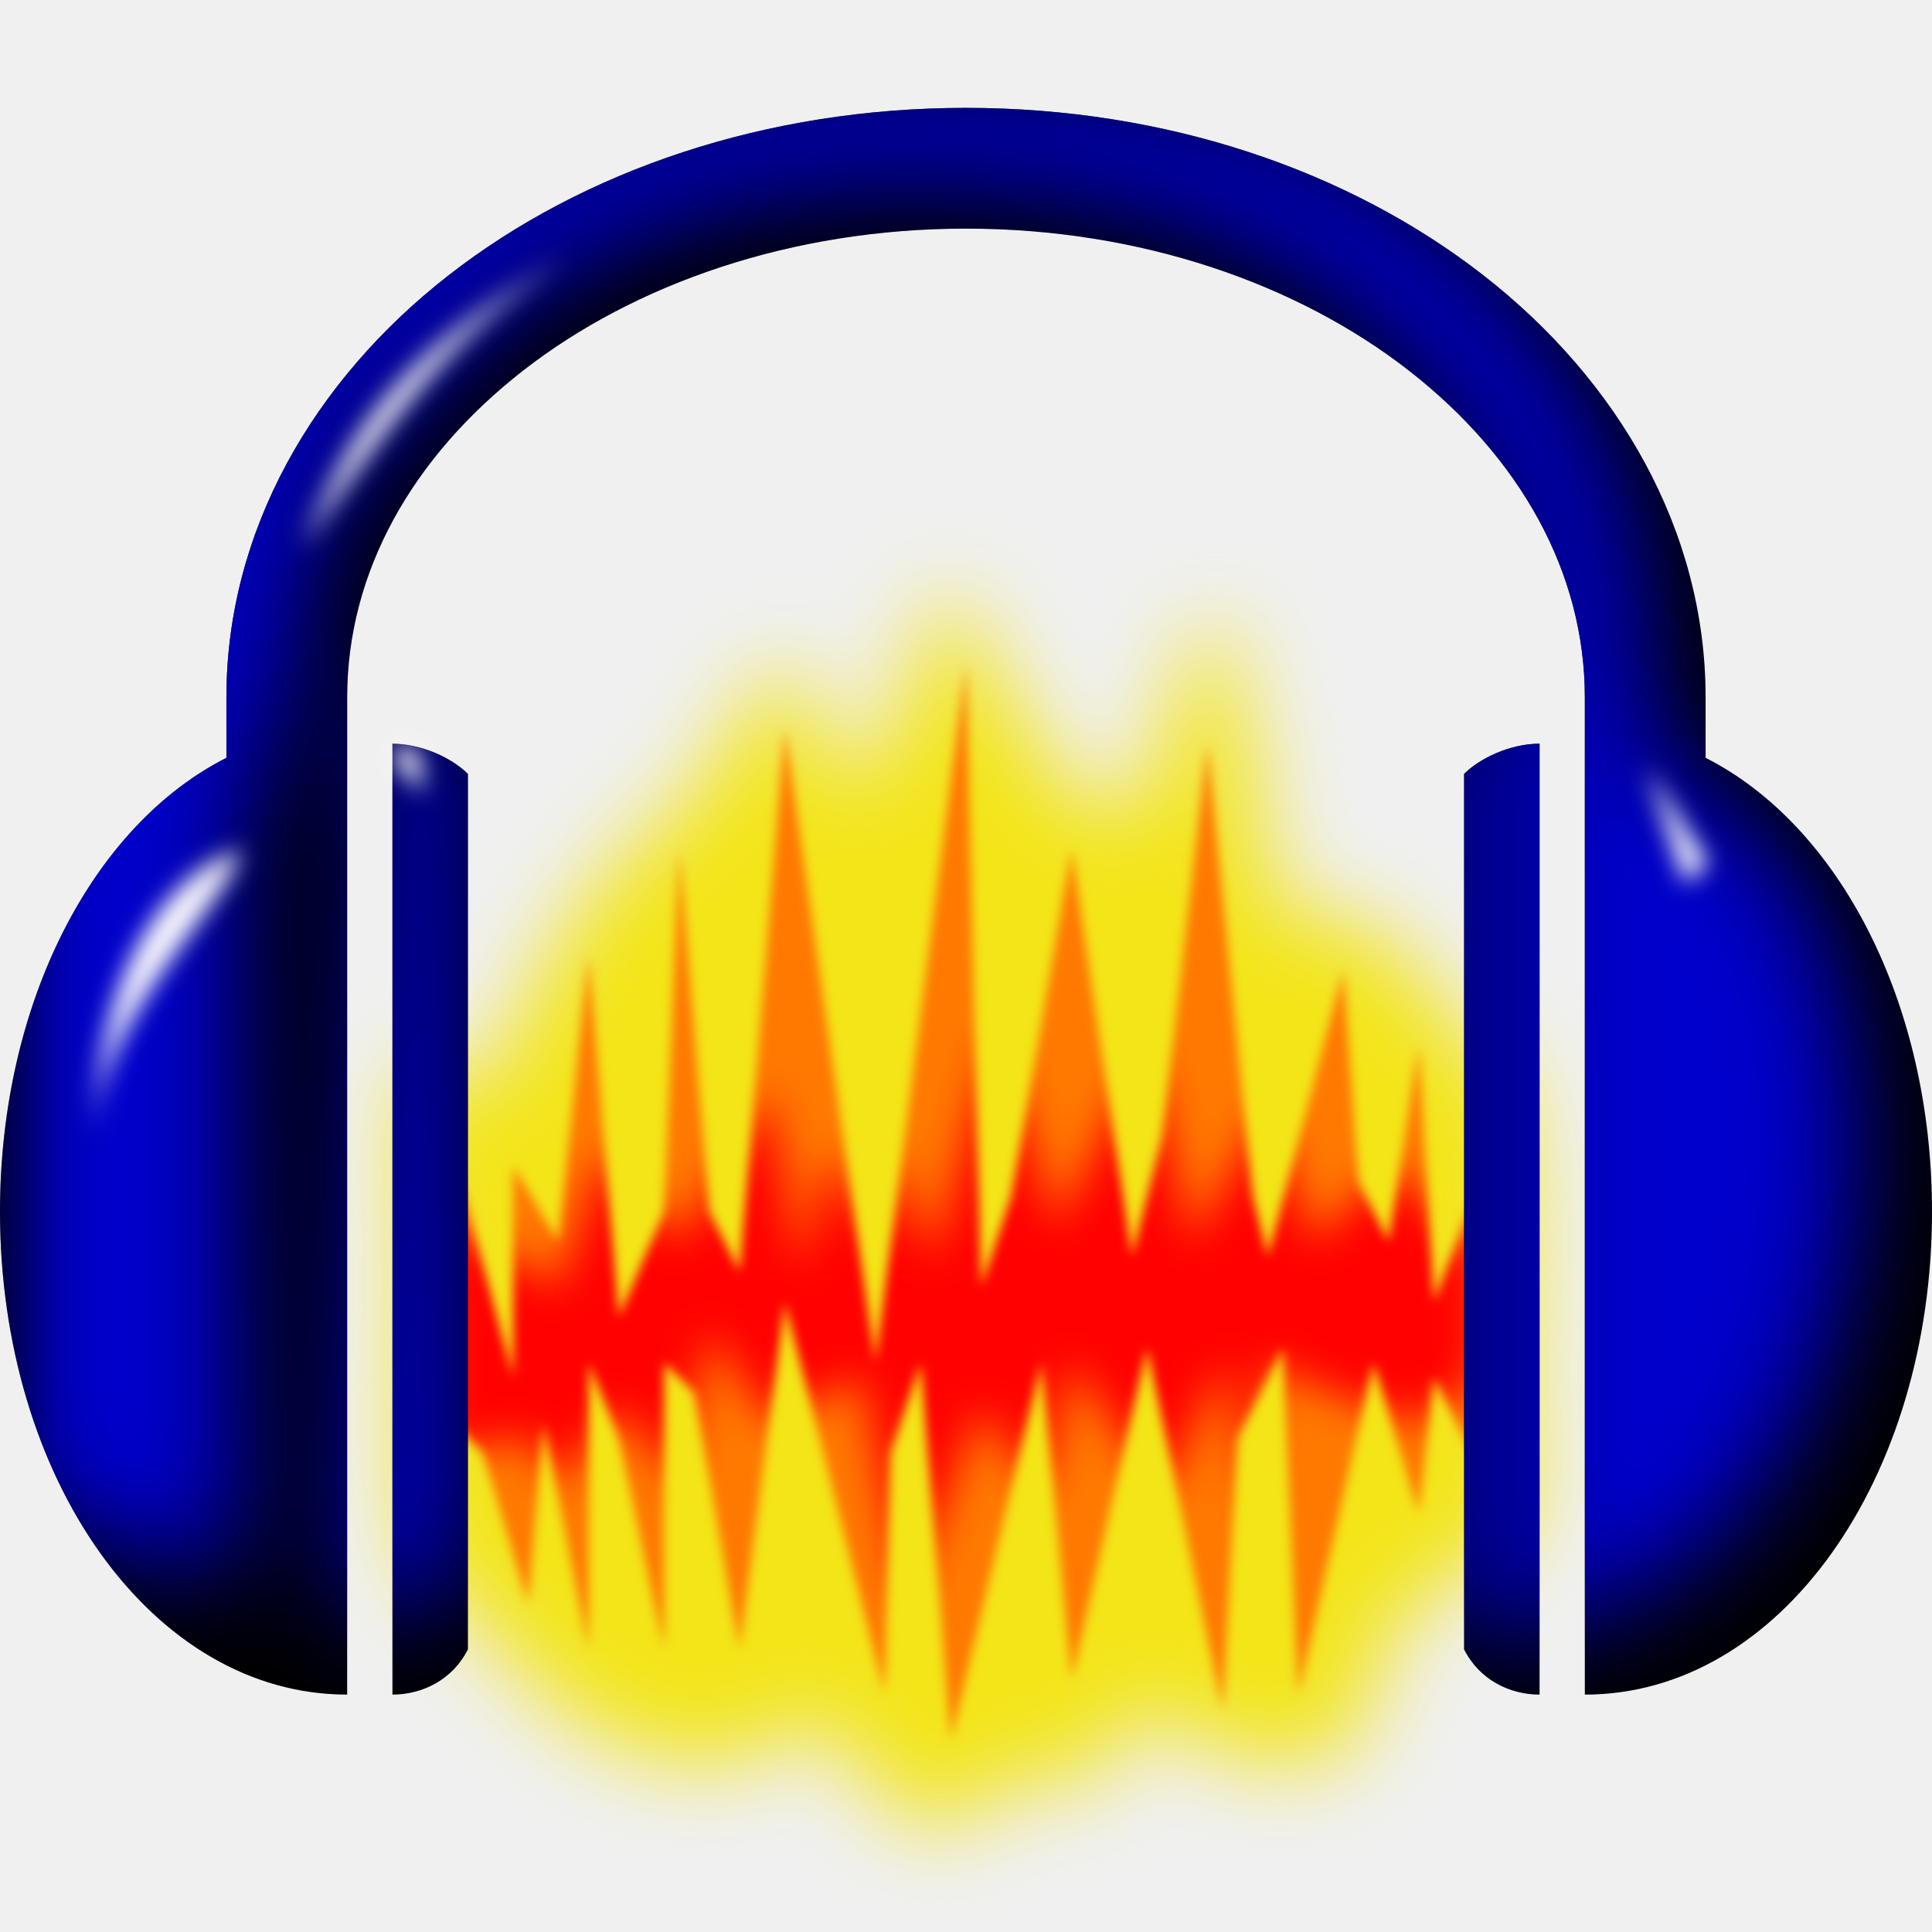
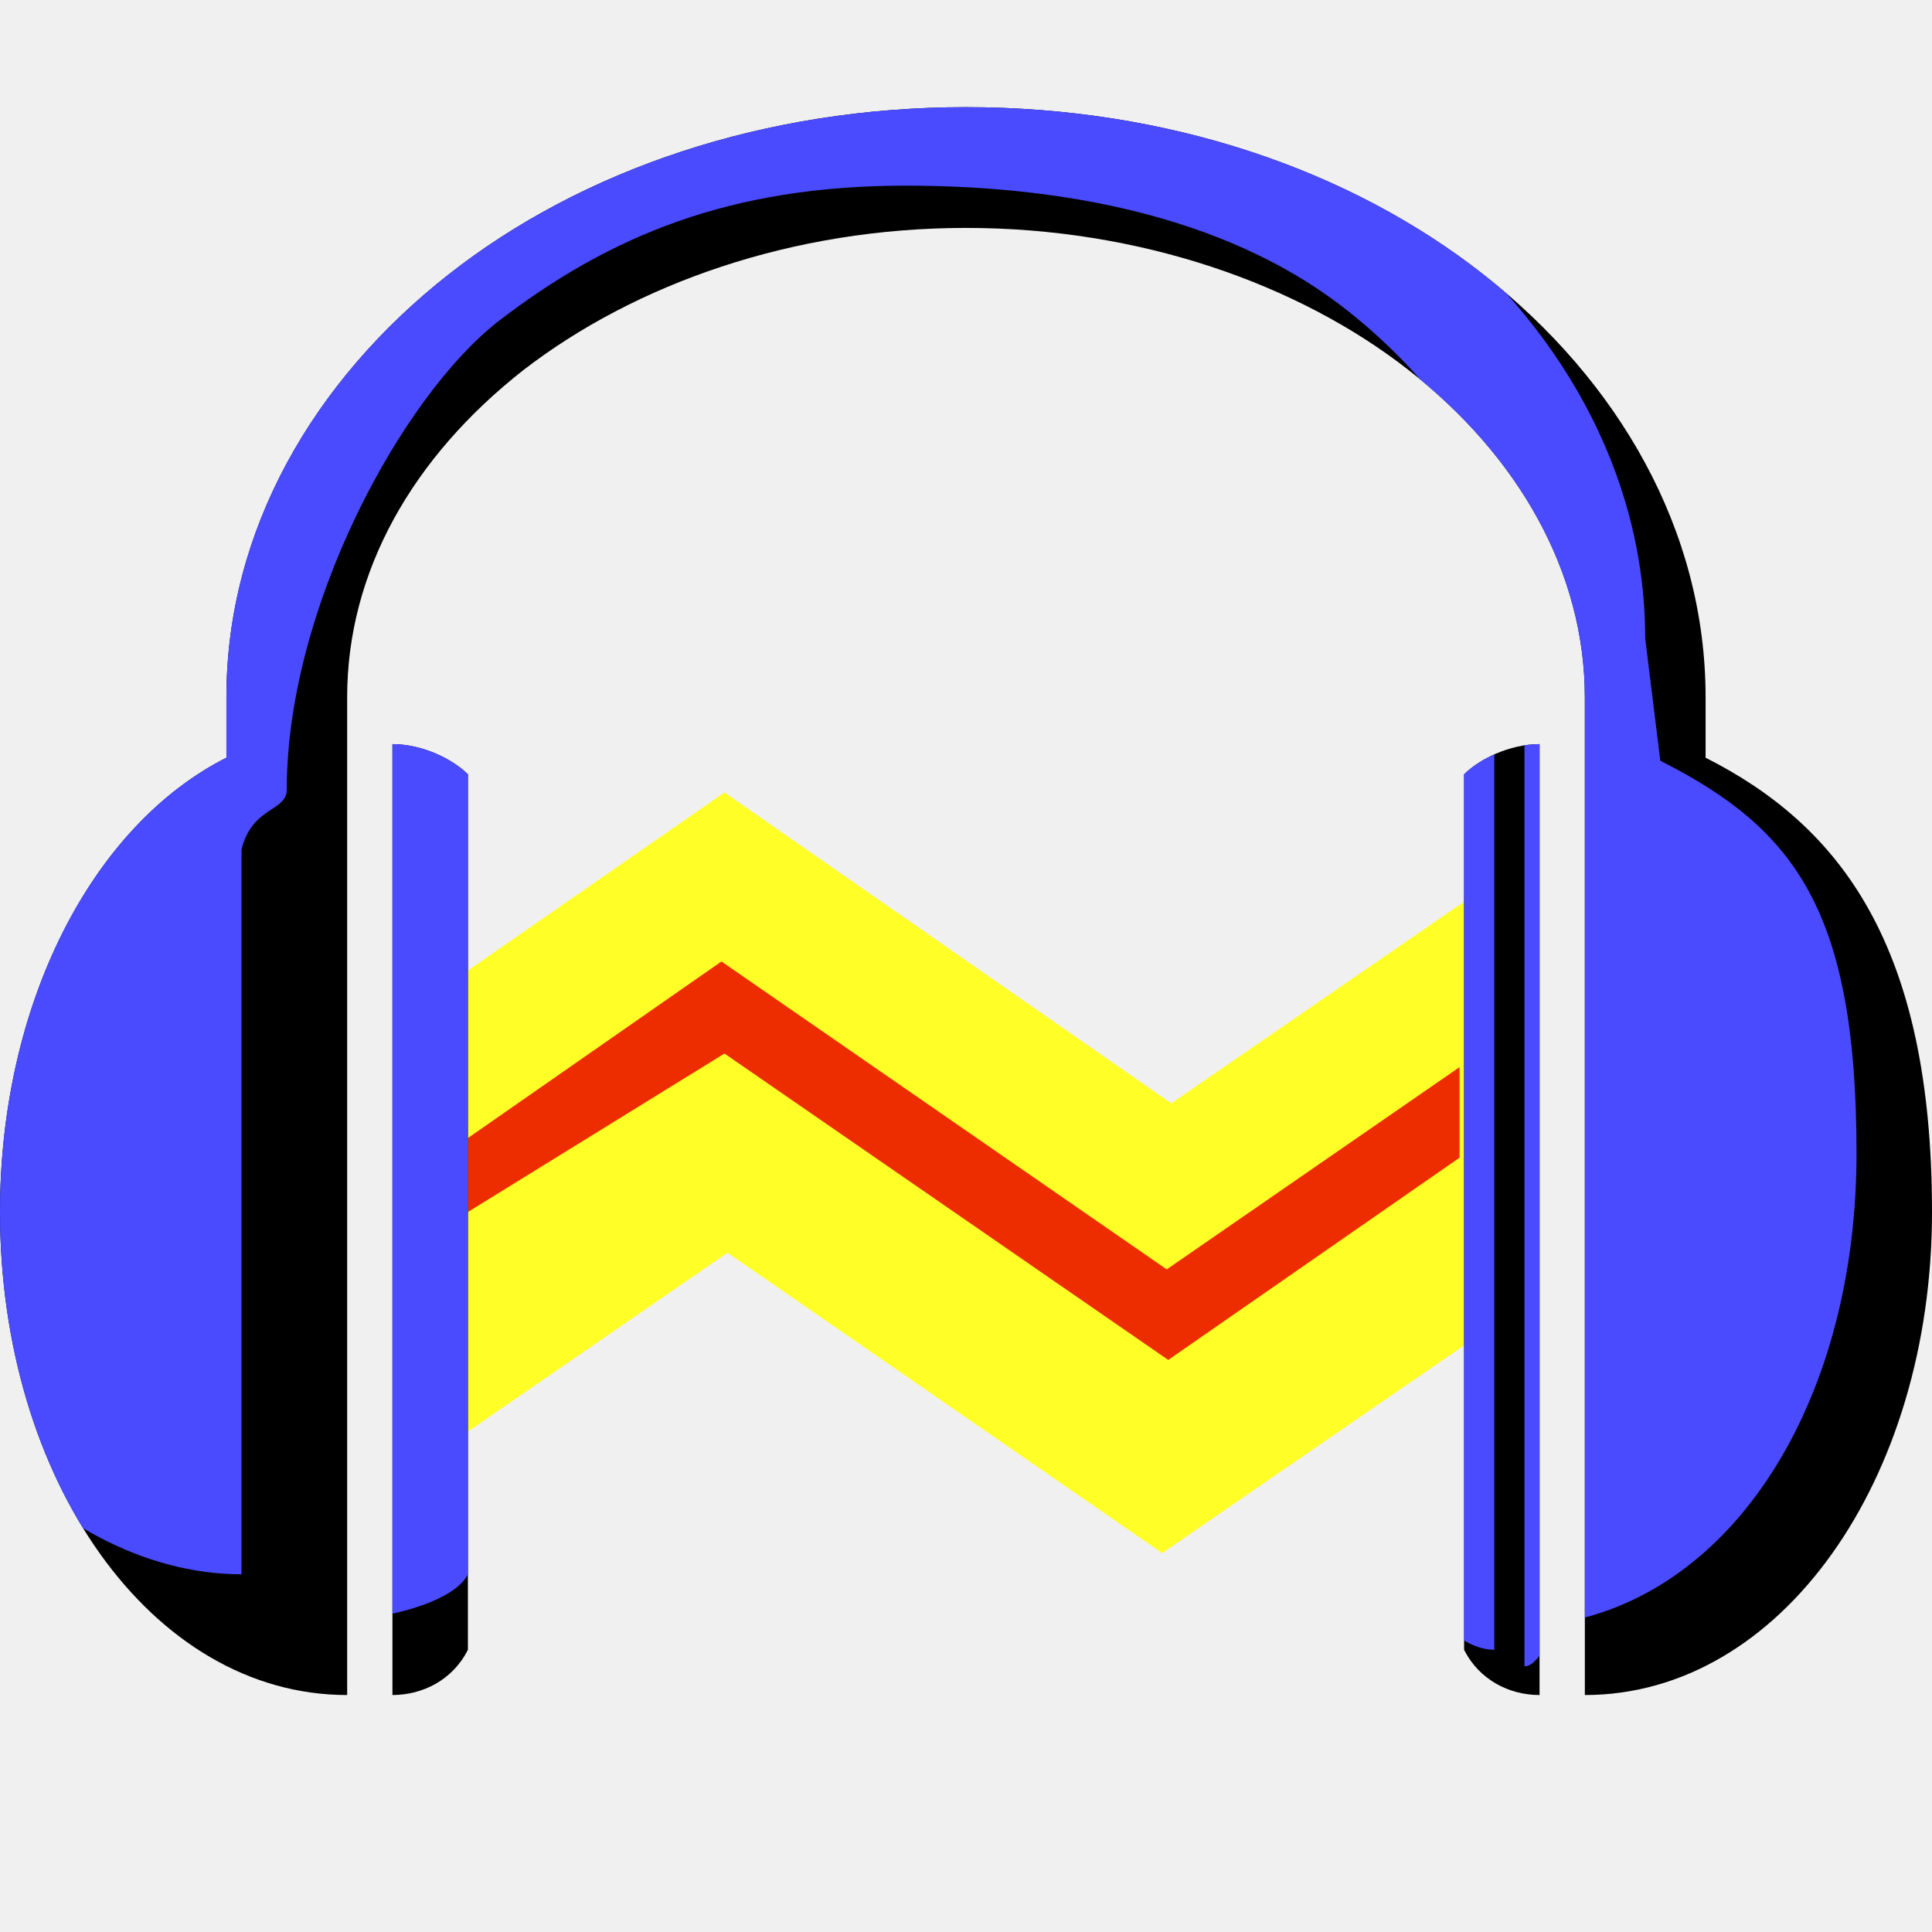
- <svg xmlns="http://www.w3.org/2000/svg" version="1.0" width="128" height="128" id="svg2" style="display:inline">
-   <defs id="defs5">
-     <clipPath id="clipPath3126">
-       <path d="m 30,94 2,2 3,10 1,-12 3,15 0,-19 2,5 3,14 0,-19 2,2 3,17 3,-23 6.616,25.92 L 59,96 l 2,-6 2,25 6,-25 2,21 5,-22 5,24 1,-18 3,-6 1,23 5,-22 3,10 1,-9 3,6 0,-19 -3,8 L 94,69 92,82 90,78 89,64 84,83 83,79 80,49 77,75 75,83 71,56 67,79 65,85 64,43.695 58,90 52,48 49,84 47,80 45,56 44,80 41,87 39,63 37,82 34,77 34,91 30,76 30,94 z" id="path3128" style="fill:none;stroke:#000000;stroke-width:1px;stroke-linecap:butt;stroke-linejoin:miter;stroke-opacity:1" />
+ <svg xmlns="http://www.w3.org/2000/svg" version="1.1" viewBox="0 0 128 128">
+   <defs>
+     <style>
+       .cls-1, .cls-2, .cls-3, .cls-4, .cls-5, .cls-6, .cls-7, .cls-8 {
+         stroke-width: 0px;
+       }
+ 
+       .cls-1, .cls-8 {
+         fill: #ffff27;
+       }
+ 
+       .cls-2 {
+         fill: #000;
+       }
+ 
+       .cls-9 {
+         filter: url(#filter3242);
+       }
+ 
+       .cls-9, .cls-10 {
+         display: none;
+       }
+ 
+       .cls-3 {
+         fill: #4a4aff;
+       }
+ 
+       .cls-4, .cls-5, .cls-8 {
+         fill-rule: evenodd;
+       }
+ 
+       .cls-4, .cls-7 {
+         fill: #ed2d00;
+       }
+ 
+       .cls-5 {
+         fill: #f3e517;
+       }
+ 
+       .cls-6 {
+         fill: none;
+       }
+ 
+       .cls-11 {
+         clip-path: url(#clippath-1);
+       }
+     </style>
+     <filter id="filter3242" x="-0.1" y="-0.092" width="1.2" height="1.184">
+       <feGaussianBlur stdDeviation="2.92" />
+     </filter>
+     <filter id="filter3326">
+       <feGaussianBlur stdDeviation="0.353" />
+     </filter>
+     <clipPath id="clippath-1">
+       <path class="cls-6" d="M64,7.1c-13.3,0-25.4,4.1-34.3,11.1s-14.7,16.9-14.7,28v4C6.1,54.7,0,66.5,0,80.3c0,17.7,10,32,23,32V46.2c0-8.3,4.3-15.9,11.7-21.7,7.4-5.7,17.8-9.4,29.3-9.4s22,3.7,29.3,9.4,11.7,13.4,11.7,21.7v66.1c13,0,23-14.3,23-32s-6.1-25.6-15-30.1v-4c0-11.1-5.8-21-14.7-28-8.9-7-21-11.1-34.3-11.1ZM26,49.3v63c2,0,4-1,5-3v-58c-1-1-3-2-5-2ZM102,49.3c-2,0-4,1-5,2v58c1,2,3,3,5,3v-63Z" />
    </clipPath>
-     <filter x="-0.1" y="-0.092" width="1.2" height="1.184" color-interpolation-filters="sRGB" id="filter3242">
-       <feGaussianBlur id="feGaussianBlur3244" stdDeviation="2.92" />
-     </filter>
-     <filter color-interpolation-filters="sRGB" id="filter3282">
-       <feGaussianBlur id="feGaussianBlur3284" stdDeviation="1.337" />
-     </filter>
-     <filter color-interpolation-filters="sRGB" id="filter3326">
-       <feGaussianBlur id="feGaussianBlur3328" stdDeviation="0.353" />
-     </filter>
-     <filter color-interpolation-filters="sRGB" id="filter2788">
-       <feGaussianBlur id="feGaussianBlur2790" stdDeviation="3.589" />
-     </filter>
-     <clipPath id="clipPath2798">
-       <path d="M 64,6.875 C 50.737,6.875 38.641,11.016 29.719,17.969 20.796,24.922 15,34.87 15,45.938 l 0,4 C 6.141,54.426 -2.65625e-7,66.2 0,80 c 3.5e-7,17.664 10.049,32 23,32 l 0,-66.062 c 1e-6,-8.288 4.29,-15.916 11.656,-21.656 C 42.023,18.541 52.425,14.875 64,14.875 c 11.575,0 21.977,3.666 29.344,9.406 C 100.71,30.022 105,37.649 105,45.938 L 105,112 c 12.951,0 23,-14.336 23,-32 0,-13.8 -6.141,-25.574 -15,-30.062 l 0,-4 C 113,34.87 107.204,24.922 98.281,17.969 89.359,11.016 77.263,6.875 64,6.875 z M 26,49 l 0,63 c 2,0 4,-1 5,-3 l 0,-58 c -1,-1 -3,-2 -5,-2 z m 76,0 c -2,0 -4,1 -5,2 l 0,58 c 1,2 3,3 5,3 l 0,-63 z" id="path2800" style="fill:#000000;fill-opacity:1;fill-rule:nonzero;stroke:none;stroke-width:18.99;marker:none;visibility:visible;display:inline;overflow:visible;enable-background:accumulate" />
-     </clipPath>
-     <filter color-interpolation-filters="sRGB" id="filter3200">
-       <feGaussianBlur id="feGaussianBlur3202" stdDeviation="0.798" />
-     </filter>
  </defs>
-   <g id="layer2" style="display:inline">
-     <g transform="translate(0,0.2718691)" id="g3586">
-       <path d="M 61.156,42.25 C 58.862,47.992 56.652,57.495 53.983,46.563 51.981,38.798 47.704,51.429 44.594,53.594 38.321,58.362 34.849,65.082 32.062,72.281 24.685,66.008 27.452,76.076 27,81 c 0.402,7.381 -0.801,15.452 0.594,22.406 5.855,5.102 10.09,13.154 18.802,13.05 5.959,2.071 5.213,-6.94 10.617,0.538 4.973,6.816 8.044,2.831 11.29,-0.522 4.743,7.261 6.196,-8.687 10.197,-1.534 6.184,2.406 11.729,3.552 12.744,-4.61 C 92.514,103.881 103.597,103.75 101,96 100.638,87.959 101.719,79.344 100.469,71.656 96.271,68.38 93.033,60.815 88.25,60.156 82.332,63.028 84.613,50.367 82.177,46.64 81.381,36.854 79.285,41.279 77.006,47.99 75.745,57.651 70.445,53.045 67.737,46.722 65.329,44.697 62.584,33.999 61.156,42.25 z" id="path3178" style="fill:#f3e517;fill-opacity:1;fill-rule:evenodd;stroke:none;filter:url(#filter3242)" />
-       <g id="g3305" style="filter:url(#filter3326)">
-         <g clip-path="url(#clipPath3126)" id="g3122">
-           <path d="m 28,116 0,-73 72,0 0,73 -72,0 z" id="path3120" style="fill:#ff7901;fill-opacity:1;fill-rule:evenodd;stroke:none" />
-           <path d="m 29,80 8,5 3,-9 5,6 6,-10 2,12 2,-8 3,6 1,-6 c 0,0 3,8 3,7 0,-1 4,-15 4,-15 l 4,13 6,-12 3,13 5,-9 3,9 5,-5 6,6 0,8 -4,3 -6,-2 -4,-2 -1,10 -2,-10 -4,9 -6,-9 -2,9 -4,-6 -5,13 -3,-15 -6,3 -4,-6 -2,10 -4,-5 -4,5 -2,-3 -6,1 0,-16 z" id="path3118" style="fill:#ff0101;fill-opacity:1;fill-rule:evenodd;stroke:none;filter:url(#filter3282)" />
+   <g id="Layer_4" data-name="Layer 4" class="cls-10">
+     <path class="cls-8" d="M31,68.3l3.3,4.3,4.9-20.1,3.3,2.1,3.6,15.5,2.3-8.9,1.9-.7,8.5,12.1,3.3-21.8h2.9c0,0,3.5,5.4,3.5,5.4l2,7.7,3.9-8.7,2.3,1,2,7.7,3.6-7.7h2.5l2.6,13.8,3.8-6h2.8l2.9,4.2.7,24.3h-3.6l-2.6-3.9-4.3,8.4h-3.5l-2.7-3-4.2,5.9h-3l-2-6.2-.7-4.8-3.5,8.2s.7,1.3-.2.9-2.9-1.7-2.9-1.7l-2.1,9s-.9,3-1.3,3-4.6.1-4.6.1l-3.2-6.8-2.5-7.1-3.2,5.6-4-1.1-2-5.2-3.6,5.2-3.8,1.2-2-3.8-2.5-5.1-2.4-28.8,3.9,5.9Z" />
+   </g>
+   <g id="Layer_3" data-name="Layer 3" class="cls-10">
+     <polygon class="cls-4" points="31 73.9 36.6 81.6 40.2 62.2 46.6 80.2 50.1 66.7 60.1 80.2 64.9 60.5 72.1 75.7 74.6 63.4 79.5 74.3 82.7 67.3 87.4 81.3 93.9 71 97 78.6 97 88.1 93.2 81.7 85.1 90 81.8 80.8 75.7 95.2 71.4 80.8 67.1 92.9 63.5 80.8 59.8 102.2 51 80.2 46 93.1 41.6 82.3 36.9 93.6 31 85.6 31 73.9" />
+   </g>
+   <g id="Layer_6" data-name="Layer 6">
+     <polygon class="cls-1" points="31 64.3 48 52.5 77.6 73.1 97.2 59.6 97.2 89 77 102.9 48.2 83 30.2 95.4 31 64.3" />
+   </g>
+   <g id="Layer_5" data-name="Layer 5">
+     <polygon class="cls-7" points="31 75.4 47.8 63.7 77.3 84.1 96.7 70.7 96.7 76.7 77.4 90.1 48 69.8 31 80.3 31 75.4" />
+   </g>
+   <g id="svg2">
+     <g id="layer2">
+       <g id="g3586">
+         <g id="path3178" class="cls-9">
+           <path class="cls-5" d="M61.2,42.5c-2.3,5.7-4.5,15.2-7.2,4.3-2-7.8-6.3,4.9-9.4,7-6.3,4.8-9.7,11.5-12.5,18.7-7.4-6.3-4.6,3.8-5.1,8.7.4,7.4-.8,15.5.6,22.4,5.9,5.1,10.1,13.2,18.8,13,6,2.1,5.2-6.9,10.6.5,5,6.8,8,2.8,11.3-.5,4.7,7.3,6.2-8.7,10.2-1.5,6.2,2.4,11.7,3.6,12.7-4.6,1.3-6.4,12.4-6.6,9.8-14.3-.4-8,.7-16.7-.5-24.3-4.2-3.3-7.4-10.8-12.2-11.5-5.9,2.9-3.6-9.8-6.1-13.5-.8-9.8-2.9-5.4-5.2,1.3-1.3,9.7-6.6,5.1-9.3-1.3-2.4-2-5.2-12.7-6.6-4.5Z" />
+         </g>
+         <g class="cls-11">
+           <g id="g2792">
+             <path id="path2127" class="cls-2" d="M64,7.1c-13.3,0-25.4,4.1-34.3,11.1s-14.7,16.9-14.7,28v4C6.1,54.7,0,66.5,0,80.3c0,17.7,10,32,23,32V46.2c0-8.3,4.3-15.9,11.7-21.7,7.4-5.7,17.8-9.4,29.3-9.4s22,3.7,29.3,9.4,11.7,13.4,11.7,21.7v66.1c13,0,23-14.3,23-32s-6.1-25.6-15-30.1v-4c0-11.1-5.8-21-14.7-28-8.9-7-21-11.1-34.3-11.1ZM26,49.3v63c2,0,4-1,5-3v-58c-1-1-3-2-5-2ZM102,49.3c-2,0-4,1-5,2v58c1,2,3,3,5,3v-63Z" />
+             <path id="path2140" class="cls-3" d="M60,5.1c-13.3,0-25.4,4.1-34.3,11.1s-16.7,16.9-16.7,28v2C.1,50.7-9,62.5-9,76.3s12,28,25,28v-48c.7-2.9,3-2.5,3-4,0-12,7.6-26,14-31,7.4-5.7,15.4-9,27-9s22,2.5,29.3,8.3,11.7,13.4,11.7,21.7v68.1c1.1,0,1.9-2.8,3-3,11.2-2.3,19-14.9,19-31s-4.1-21.5-13-26l-1-8.1c0-11.1-5.8-21-14.7-28-8.9-7-21-9.1-34.3-9.1ZM25,45.3l-2,62c2,0,7-1,8-3v-57c-1-1-4-2-6-2ZM99,45.3c-2,0-4,1-5,2v58c1,2,3,4,5,4V45.3Z" />
+           </g>
        </g>
      </g>
-       <g clip-path="url(#clipPath2798)" id="g2792">
-         <path d="M 64,6.875 C 50.737,6.875 38.641,11.016 29.719,17.969 20.796,24.922 15,34.87 15,45.938 l 0,4 C 6.141,54.426 -2.65625e-7,66.2 0,80 c 3.5e-7,17.664 10.049,32 23,32 l 0,-66.062 c 1e-6,-8.288 4.29,-15.916 11.656,-21.656 C 42.023,18.541 52.425,14.875 64,14.875 c 11.575,0 21.977,3.666 29.344,9.406 C 100.71,30.022 105,37.649 105,45.938 L 105,112 c 12.951,0 23,-14.336 23,-32 0,-13.8 -6.141,-25.574 -15,-30.062 l 0,-4 C 113,34.87 107.204,24.922 98.281,17.969 89.359,11.016 77.263,6.875 64,6.875 z M 26,49 l 0,63 c 2,0 4,-1 5,-3 l 0,-58 c -1,-1 -3,-2 -5,-2 z m 76,0 c -2,0 -4,1 -5,2 l 0,58 c 1,2 3,3 5,3 l 0,-63 z" id="path2127" style="fill:#000000;fill-opacity:1;fill-rule:nonzero;stroke:none;stroke-width:18.99;marker:none;visibility:visible;display:inline;overflow:visible;enable-background:accumulate" />
-         <path d="M 60,4.875 C 46.737,4.875 34.641,9.016 25.719,15.969 16.796,22.922 9,32.87 9,43.938 l 0,2 C 0.141,50.426 -9,62.2 -9,76 c 4e-7,17.664 12.049,28 25,28 l 0,-48 c 18.213,-76.721 3,-2.538 3,-4 0,-12 7.611,-26.021 14,-31 7.366,-5.74 15.425,-9 27,-9 11.575,0 21.977,2.541 29.344,8.281 C 96.71,26.022 101,33.649 101,41.938 L 101,110 c 1.122,0 1.94,-2.778 3,-3 11.176,-2.338 19,-14.867 19,-31 0,-13.8 -4.141,-21.512 -13,-26 l -1,-8.062 C 109,30.87 103.204,20.922 94.281,13.969 85.359,7.016 73.263,4.875 60,4.875 z M 25,45 23,107 c 2,0 7,-1 8,-3 l 0,-57 c -1,-1 -4,-2 -6,-2 z m 74,0 c -2,0 -4,1 -5,2 l 0,58 c 1,2 3,4 5,4 l 0,-64 z" id="path2140" style="fill:#0000cc;fill-opacity:1;fill-rule:nonzero;stroke:none;stroke-width:18.99;marker:none;visibility:visible;display:inline;overflow:visible;filter:url(#filter2788);enable-background:accumulate" />
-       </g>
-       <path d="M 16,56 C 9.234,58.198 6.23,67.404 6.23,75.404 6.23,67.404 14.774,60 16,56 z M 37.77,16.681 C 25.323,23.478 22.764,29.625 20,36 24.982,28.932 29.634,21.645 37.77,16.681 z m -9.991,33.02 0.272,2.587 -1.906,-2.043 0.272,-1.362 1.362,0.817 z m 81.295,0.817 4.085,6.4 -1.498,1.362 -2.587,-7.762 z" id="path2802" style="fill:#ffffff;fill-opacity:1;fill-rule:evenodd;stroke:none;display:inline;filter:url(#filter3200)" />
    </g>
  </g>
</svg>
